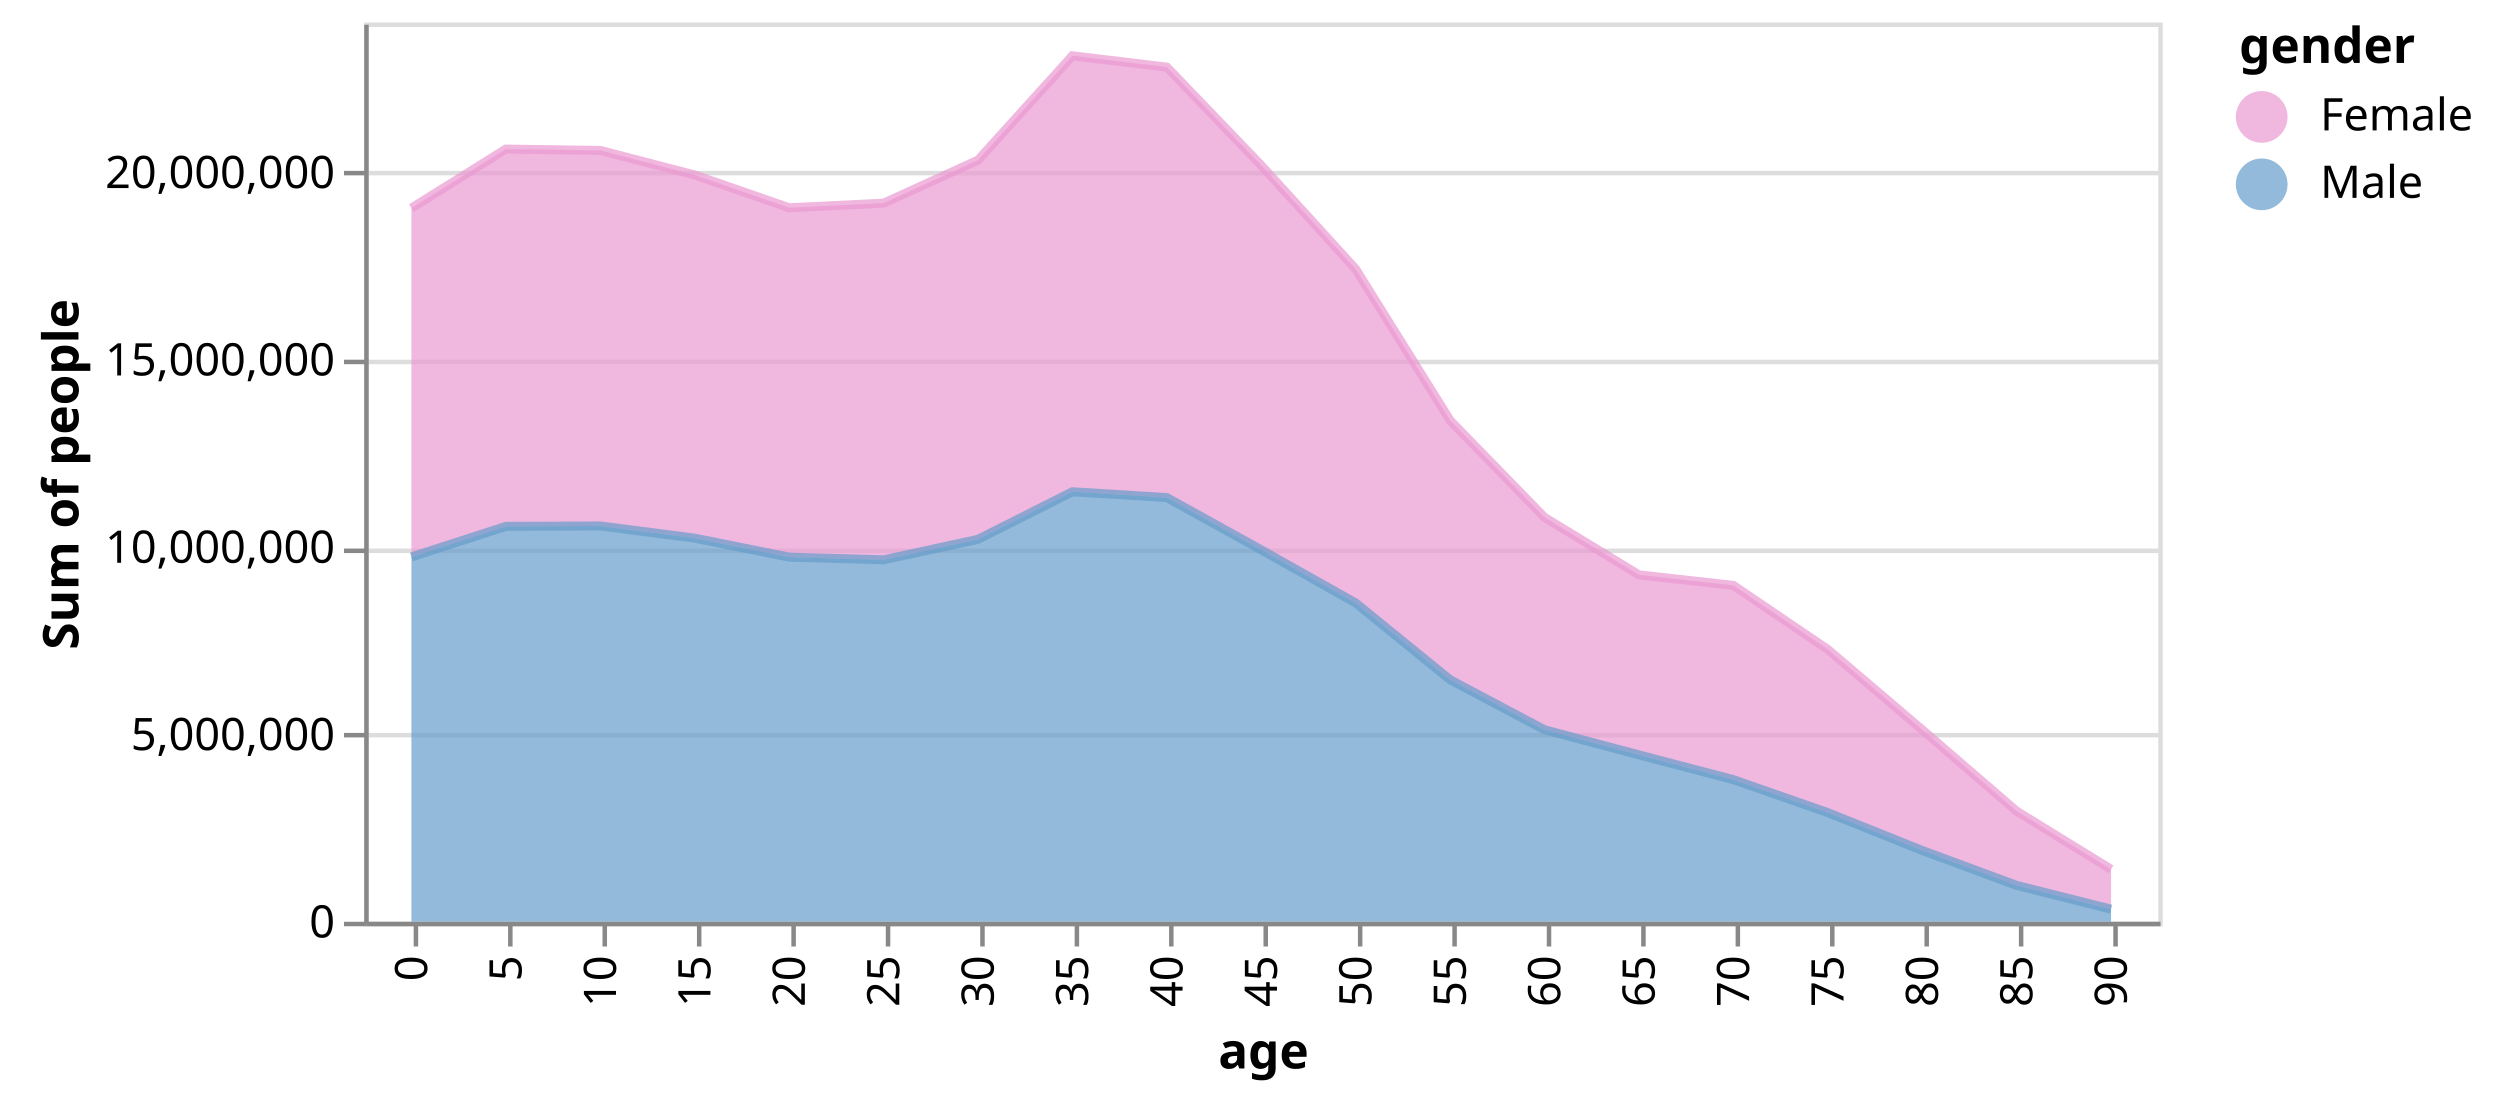
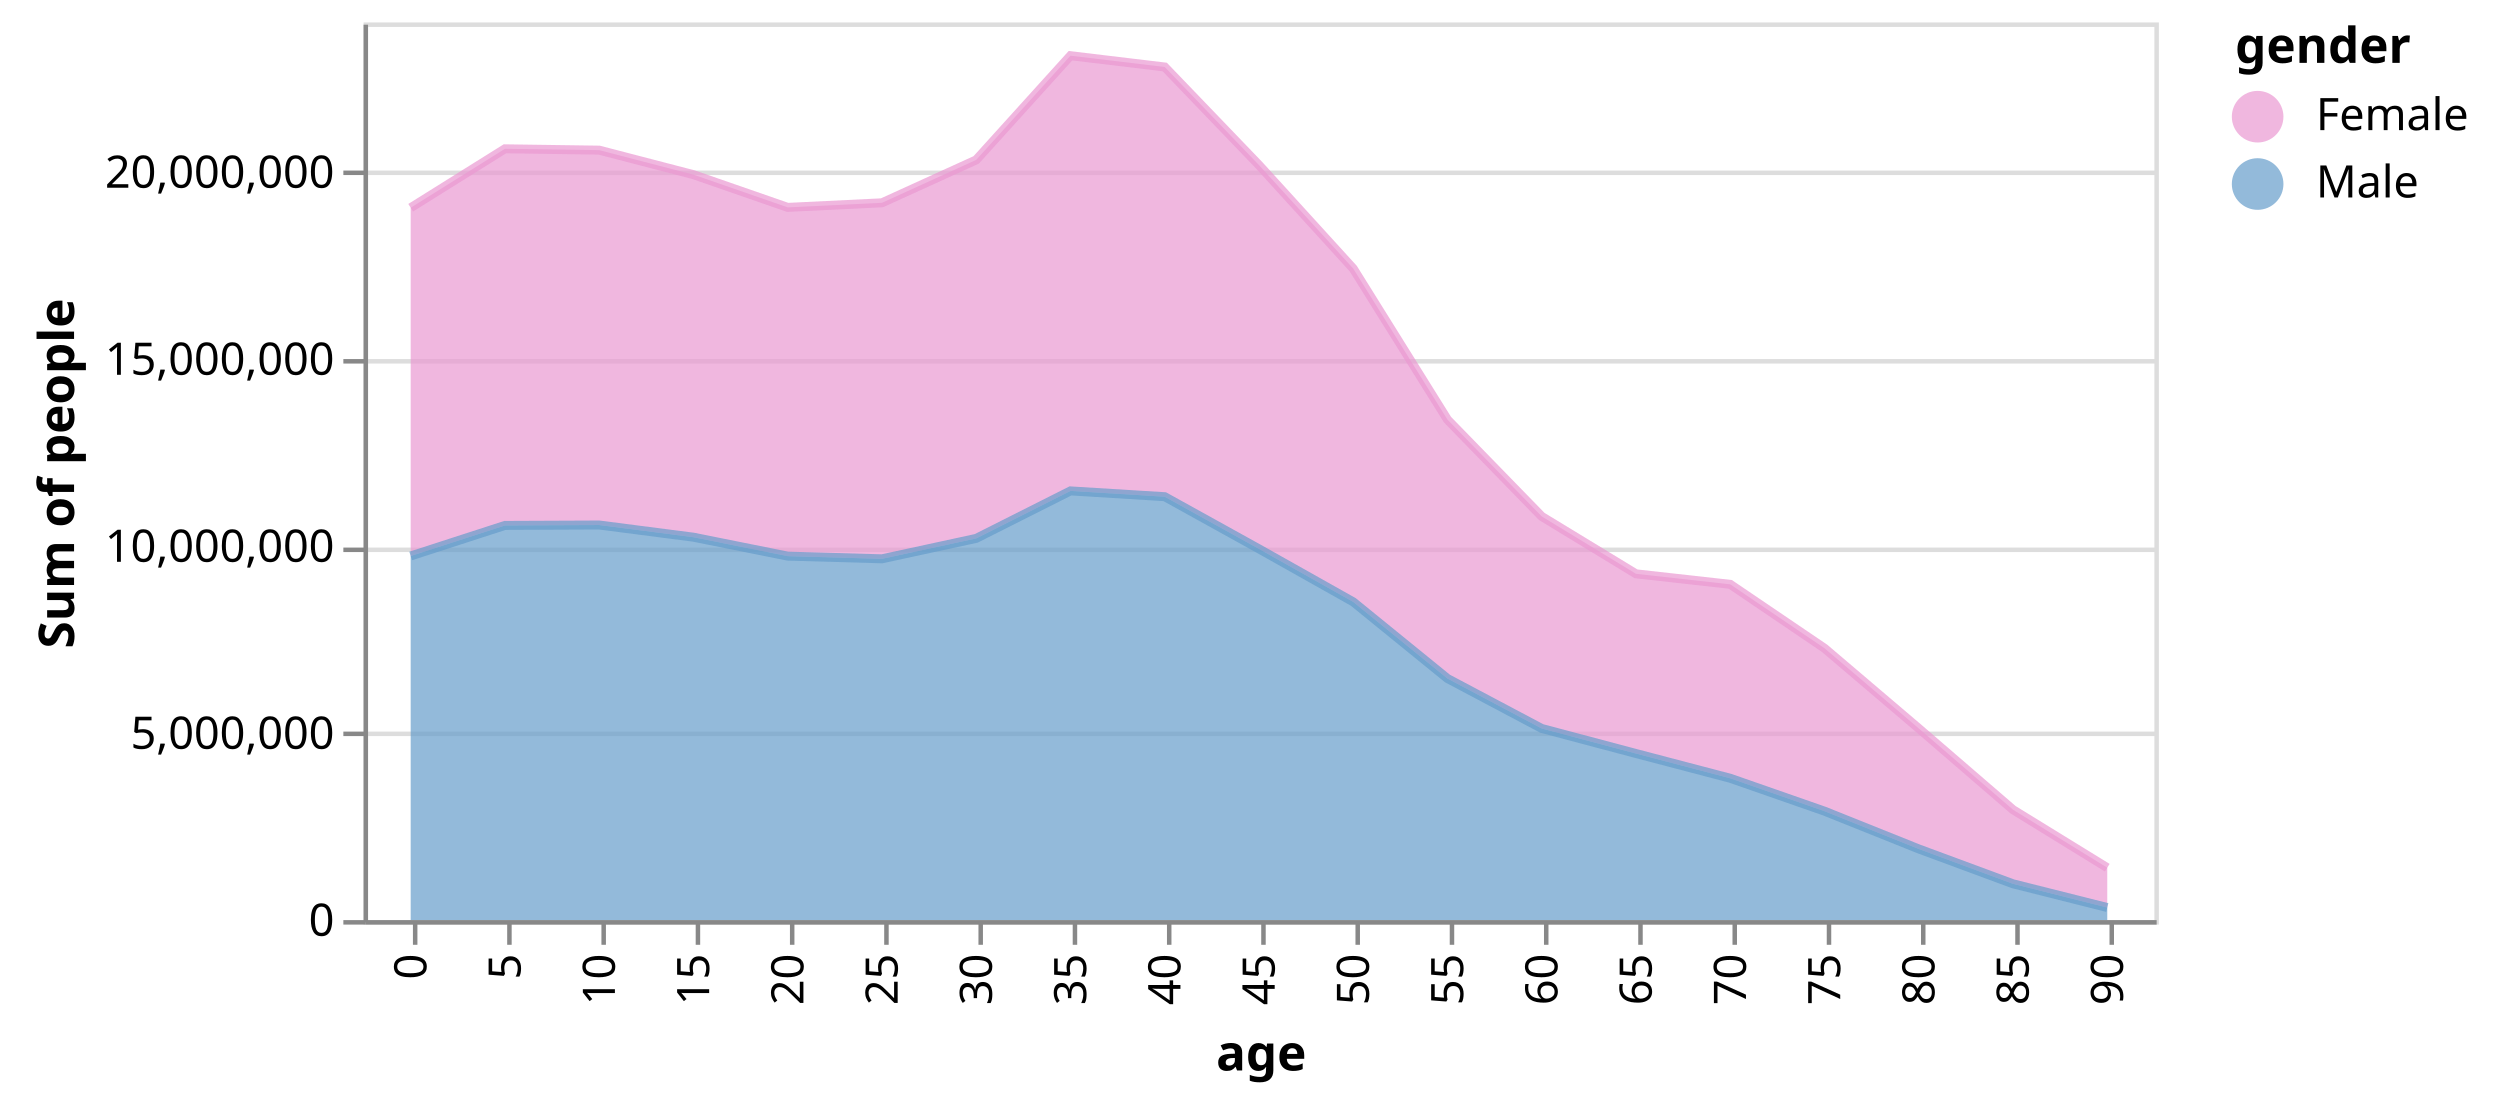
- <svg xmlns="http://www.w3.org/2000/svg" class="marks" width="556" height="247" viewBox="0 0 556 247" version="1.1">
+ <svg xmlns="http://www.w3.org/2000/svg" class="marks" width="557" height="247" viewBox="0 0 557 247" version="1.1">
  <g transform="translate(81,5)">
    <g class="mark-group role-frame root">
      <g transform="translate(0,0)">
        <path class="background" d="M0.5,0.5h399v200h-399Z" style="fill: none; stroke: #ddd;" />
        <g>
          <g class="mark-group role-axis">
            <g transform="translate(0.5,0.5)">
              <path class="background" d="M0,0h0v0h0Z" style="pointer-events: none; fill: none;" />
              <g>
                <g class="mark-rule role-axis-grid" style="pointer-events: none;">
                  <line transform="translate(0,200)" x2="399" y2="0" style="fill: none; stroke: #ddd; stroke-width: 1; opacity: 1;" />
                  <line transform="translate(0,158)" x2="399" y2="0" style="fill: none; stroke: #ddd; stroke-width: 1; opacity: 1;" />
                  <line transform="translate(0,117)" x2="399" y2="0" style="fill: none; stroke: #ddd; stroke-width: 1; opacity: 1;" />
                  <line transform="translate(0,75)" x2="399" y2="0" style="fill: none; stroke: #ddd; stroke-width: 1; opacity: 1;" />
                  <line transform="translate(0,33)" x2="399" y2="0" style="fill: none; stroke: #ddd; stroke-width: 1; opacity: 1;" />
                </g>
              </g>
            </g>
          </g>
          <g class="mark-group role-scope layer_0_pathgroup">
            <g transform="translate(0,0)">
              <path class="background" d="M0,0h399v200h-399Z" style="fill: none;" />
              <g>
                <g class="mark-area role-mark layer_0_marks">
                  <path d="M388.5,197.197L367.5,191.914L346.5,184.145L325.5,175.728L304.5,168.399L283.5,162.886L262.5,157.305L241.5,146.174L220.5,129.101L199.5,117.292L178.5,105.665L157.5,104.373L136.5,114.951L115.5,119.504L94.5,118.906L73.5,114.688L52.5,111.973L31.5,112.065L10.5,118.872L10.5,200L31.5,200L52.5,200L73.5,200L94.5,200L115.5,200L136.5,200L157.5,200L178.5,200L199.5,200L220.5,200L241.5,200L262.5,200L283.5,200L304.5,200L325.5,200L346.5,200L367.5,200L388.5,200Z" style="fill: #659CCA; opacity: 0.7;" />
                </g>
              </g>
            </g>
            <g transform="translate(0,0)">
              <path class="background" d="M0,0h399v200h-399Z" style="fill: none;" />
              <g>
                <g class="mark-area role-mark layer_0_marks">
                  <path d="M388.5,188.326L367.5,175.404L346.5,157.296L325.5,139.431L304.5,125.192L283.5,122.847L262.5,110.064L241.5,88.497L220.5,54.841L199.5,31.781L178.5,9.926L157.5,7.41L136.5,30.624L115.5,40.183L94.5,41.204L73.5,33.916L52.5,28.452L31.5,28.152L10.5,41.283L10.5,118.872L31.5,112.065L52.5,111.973L73.5,114.688L94.5,118.906L115.5,119.504L136.5,114.951L157.5,104.373L178.5,105.665L199.5,117.292L220.5,129.101L241.5,146.174L262.5,157.305L283.5,162.886L304.5,168.399L325.5,175.728L346.5,184.145L367.5,191.914L388.5,197.197Z" style="fill: #EA98D2; opacity: 0.7;" />
                </g>
              </g>
            </g>
          </g>
          <g class="mark-group role-scope layer_1_pathgroup">
            <g transform="translate(0,0)">
              <path class="background" d="M0,0h399v200h-399Z" style="fill: none;" />
              <g>
                <g class="mark-line role-mark layer_1_marks">
                  <path d="M388.5,197.197L367.5,191.914L346.5,184.145L325.5,175.728L304.5,168.399L283.5,162.886L262.5,157.305L241.5,146.174L220.5,129.101L199.5,117.292L178.5,105.665L157.5,104.373L136.5,114.951L115.5,119.504L94.5,118.906L73.5,114.688L52.5,111.973L31.5,112.065L10.5,118.872" style="fill: none; stroke: #659CCA; stroke-width: 2; opacity: 0.7;" />
                </g>
              </g>
            </g>
            <g transform="translate(0,0)">
              <path class="background" d="M0,0h399v200h-399Z" style="fill: none;" />
              <g>
                <g class="mark-line role-mark layer_1_marks">
                  <path d="M388.5,188.326L367.5,175.404L346.5,157.296L325.5,139.431L304.5,125.192L283.5,122.847L262.5,110.064L241.5,88.497L220.5,54.841L199.5,31.781L178.5,9.926L157.5,7.41L136.5,30.624L115.5,40.183L94.5,41.204L73.5,33.916L52.5,28.452L31.5,28.152L10.5,41.283" style="fill: none; stroke: #EA98D2; stroke-width: 2; opacity: 0.7;" />
                </g>
              </g>
            </g>
          </g>
          <g class="mark-group role-legend">
            <g transform="translate(417,0)">
-               <path class="background" d="M0,0h53v43h-53Z" style="pointer-events: none; fill: none;" />
+               <path class="background" d="M0,0h54v43h-54Z" style="pointer-events: none; fill: none;" />
              <g>
                <g class="mark-group role-legend-entry">
                  <g transform="translate(0,16)">
                    <path class="background" d="M0,0h0v0h0Z" style="pointer-events: none; fill: none;" />
                    <g>
                      <g class="mark-symbol role-legend-symbol" style="pointer-events: none;">
                        <path transform="translate(5,5)" d="M5,0A5,5,0,1,1,-5,0A5,5,0,1,1,5,0" style="fill: #EA98D2; stroke: #EA98D2; stroke-width: 1.5; opacity: 0.7;" />
                        <path transform="translate(5,20)" d="M5,0A5,5,0,1,1,-5,0A5,5,0,1,1,5,0" style="fill: #659CCA; stroke: #659CCA; stroke-width: 1.5; opacity: 0.7;" />
                      </g>
                      <g class="mark-text role-legend-label" style="pointer-events: none;">
                        <text text-anchor="start" transform="translate(18,8)" style="font: 10px sans-serif; fill: #000; opacity: 1;">Female</text>
                        <text text-anchor="start" transform="translate(18,23)" style="font: 10px sans-serif; fill: #000; opacity: 1;">Male</text>
                      </g>
                    </g>
                  </g>
                </g>
                <g class="mark-text role-legend-title" style="pointer-events: none;">
                  <text text-anchor="start" transform="translate(0,9)" style="font: bold 11px sans-serif; fill: #000; opacity: 1;">gender</text>
                </g>
              </g>
            </g>
          </g>
          <g class="mark-group role-axis">
            <g transform="translate(0.5,200.5)">
              <path class="background" d="M0,0h0v0h0Z" style="pointer-events: none; fill: none;" />
              <g>
                <g class="mark-rule role-axis-tick" style="pointer-events: none;">
                  <line transform="translate(11,0)" x2="0" y2="5" style="fill: none; stroke: #888; stroke-width: 1; opacity: 1;" />
                  <line transform="translate(32,0)" x2="0" y2="5" style="fill: none; stroke: #888; stroke-width: 1; opacity: 1;" />
                  <line transform="translate(53,0)" x2="0" y2="5" style="fill: none; stroke: #888; stroke-width: 1; opacity: 1;" />
                  <line transform="translate(74,0)" x2="0" y2="5" style="fill: none; stroke: #888; stroke-width: 1; opacity: 1;" />
                  <line transform="translate(95,0)" x2="0" y2="5" style="fill: none; stroke: #888; stroke-width: 1; opacity: 1;" />
                  <line transform="translate(116,0)" x2="0" y2="5" style="fill: none; stroke: #888; stroke-width: 1; opacity: 1;" />
                  <line transform="translate(137,0)" x2="0" y2="5" style="fill: none; stroke: #888; stroke-width: 1; opacity: 1;" />
                  <line transform="translate(158,0)" x2="0" y2="5" style="fill: none; stroke: #888; stroke-width: 1; opacity: 1;" />
                  <line transform="translate(179,0)" x2="0" y2="5" style="fill: none; stroke: #888; stroke-width: 1; opacity: 1;" />
                  <line transform="translate(200,0)" x2="0" y2="5" style="fill: none; stroke: #888; stroke-width: 1; opacity: 1;" />
                  <line transform="translate(221,0)" x2="0" y2="5" style="fill: none; stroke: #888; stroke-width: 1; opacity: 1;" />
                  <line transform="translate(242,0)" x2="0" y2="5" style="fill: none; stroke: #888; stroke-width: 1; opacity: 1;" />
                  <line transform="translate(263,0)" x2="0" y2="5" style="fill: none; stroke: #888; stroke-width: 1; opacity: 1;" />
                  <line transform="translate(284,0)" x2="0" y2="5" style="fill: none; stroke: #888; stroke-width: 1; opacity: 1;" />
                  <line transform="translate(305,0)" x2="0" y2="5" style="fill: none; stroke: #888; stroke-width: 1; opacity: 1;" />
                  <line transform="translate(326,0)" x2="0" y2="5" style="fill: none; stroke: #888; stroke-width: 1; opacity: 1;" />
                  <line transform="translate(347,0)" x2="0" y2="5" style="fill: none; stroke: #888; stroke-width: 1; opacity: 1;" />
                  <line transform="translate(368,0)" x2="0" y2="5" style="fill: none; stroke: #888; stroke-width: 1; opacity: 1;" />
                  <line transform="translate(389,0)" x2="0" y2="5" style="fill: none; stroke: #888; stroke-width: 1; opacity: 1;" />
                </g>
                <g class="mark-text role-axis-label" style="pointer-events: none;">
                  <text text-anchor="end" transform="translate(10.5,7) rotate(270) translate(0,3)" style="font: 10px sans-serif; fill: #000; opacity: 1;">0</text>
                  <text text-anchor="end" transform="translate(31.5,7) rotate(270) translate(0,3)" style="font: 10px sans-serif; fill: #000; opacity: 1;">5</text>
                  <text text-anchor="end" transform="translate(52.5,7) rotate(270) translate(0,3)" style="font: 10px sans-serif; fill: #000; opacity: 1;">10</text>
                  <text text-anchor="end" transform="translate(73.5,7) rotate(270) translate(0,3)" style="font: 10px sans-serif; fill: #000; opacity: 1;">15</text>
                  <text text-anchor="end" transform="translate(94.5,7) rotate(270) translate(0,3)" style="font: 10px sans-serif; fill: #000; opacity: 1;">20</text>
                  <text text-anchor="end" transform="translate(115.5,7) rotate(270) translate(0,3)" style="font: 10px sans-serif; fill: #000; opacity: 1;">25</text>
                  <text text-anchor="end" transform="translate(136.5,7) rotate(270) translate(0,3)" style="font: 10px sans-serif; fill: #000; opacity: 1;">30</text>
                  <text text-anchor="end" transform="translate(157.5,7) rotate(270) translate(0,3)" style="font: 10px sans-serif; fill: #000; opacity: 1;">35</text>
                  <text text-anchor="end" transform="translate(178.5,7) rotate(270) translate(0,3)" style="font: 10px sans-serif; fill: #000; opacity: 1;">40</text>
                  <text text-anchor="end" transform="translate(199.5,7) rotate(270) translate(0,3)" style="font: 10px sans-serif; fill: #000; opacity: 1;">45</text>
                  <text text-anchor="end" transform="translate(220.5,7) rotate(270) translate(0,3)" style="font: 10px sans-serif; fill: #000; opacity: 1;">50</text>
                  <text text-anchor="end" transform="translate(241.5,7) rotate(270) translate(0,3)" style="font: 10px sans-serif; fill: #000; opacity: 1;">55</text>
                  <text text-anchor="end" transform="translate(262.5,7) rotate(270) translate(0,3)" style="font: 10px sans-serif; fill: #000; opacity: 1;">60</text>
                  <text text-anchor="end" transform="translate(283.5,7) rotate(270) translate(0,3)" style="font: 10px sans-serif; fill: #000; opacity: 1;">65</text>
                  <text text-anchor="end" transform="translate(304.5,7) rotate(270) translate(0,3)" style="font: 10px sans-serif; fill: #000; opacity: 1;">70</text>
                  <text text-anchor="end" transform="translate(325.5,7) rotate(270) translate(0,3)" style="font: 10px sans-serif; fill: #000; opacity: 1;">75</text>
                  <text text-anchor="end" transform="translate(346.5,7) rotate(270) translate(0,3)" style="font: 10px sans-serif; fill: #000; opacity: 1;">80</text>
                  <text text-anchor="end" transform="translate(367.5,7) rotate(270) translate(0,3)" style="font: 10px sans-serif; fill: #000; opacity: 1;">85</text>
                  <text text-anchor="end" transform="translate(388.5,7) rotate(270) translate(0,3)" style="font: 10px sans-serif; fill: #000; opacity: 1;">90</text>
                </g>
                <g class="mark-rule role-axis-domain" style="pointer-events: none;">
                  <line transform="translate(0,0)" x2="399" y2="0" style="fill: none; stroke: #888; stroke-width: 1; opacity: 1;" />
                </g>
                <g class="mark-text role-axis-title" style="pointer-events: none;">
-                   <text text-anchor="middle" transform="translate(199.5,32.12305)" style="font: bold 11px sans-serif; fill: #000; opacity: 1;">age</text>
+                   <text text-anchor="middle" transform="translate(199.5,33)" style="font: bold 11px sans-serif; fill: #000; opacity: 1;">age</text>
                </g>
              </g>
            </g>
          </g>
          <g class="mark-group role-axis">
            <g transform="translate(0.5,0.5)">
              <path class="background" d="M0,0h0v0h0Z" style="pointer-events: none; fill: none;" />
              <g>
                <g class="mark-rule role-axis-tick" style="pointer-events: none;">
                  <line transform="translate(0,200)" x2="-5" y2="0" style="fill: none; stroke: #888; stroke-width: 1; opacity: 1;" />
                  <line transform="translate(0,158)" x2="-5" y2="0" style="fill: none; stroke: #888; stroke-width: 1; opacity: 1;" />
                  <line transform="translate(0,117)" x2="-5" y2="0" style="fill: none; stroke: #888; stroke-width: 1; opacity: 1;" />
                  <line transform="translate(0,75)" x2="-5" y2="0" style="fill: none; stroke: #888; stroke-width: 1; opacity: 1;" />
                  <line transform="translate(0,33)" x2="-5" y2="0" style="fill: none; stroke: #888; stroke-width: 1; opacity: 1;" />
                </g>
                <g class="mark-text role-axis-label" style="pointer-events: none;">
                  <text text-anchor="end" transform="translate(-7,203)" style="font: 10px sans-serif; fill: #000; opacity: 1;">0</text>
                  <text text-anchor="end" transform="translate(-7,161.3333)" style="font: 10px sans-serif; fill: #000; opacity: 1;">5,000,000</text>
                  <text text-anchor="end" transform="translate(-7,119.6667)" style="font: 10px sans-serif; fill: #000; opacity: 1;">10,000,000</text>
                  <text text-anchor="end" transform="translate(-7,78)" style="font: 10px sans-serif; fill: #000; opacity: 1;">15,000,000</text>
                  <text text-anchor="end" transform="translate(-7,36.33333)" style="font: 10px sans-serif; fill: #000; opacity: 1;">20,000,000</text>
                </g>
                <g class="mark-rule role-axis-domain" style="pointer-events: none;">
                  <line transform="translate(0,200)" x2="0" y2="-200" style="fill: none; stroke: #888; stroke-width: 1; opacity: 1;" />
                </g>
                <g class="mark-text role-axis-title" style="pointer-events: none;">
-                   <text text-anchor="middle" transform="translate(-62.04883,100) rotate(-90) translate(0,-2)" style="font: bold 11px sans-serif; fill: #000; opacity: 1;">Sum of people</text>
+                   <text text-anchor="middle" transform="translate(-63,100) rotate(-90) translate(0,-2)" style="font: bold 11px sans-serif; fill: #000; opacity: 1;">Sum of people</text>
                </g>
              </g>
            </g>
          </g>
        </g>
      </g>
    </g>
  </g>
</svg>
